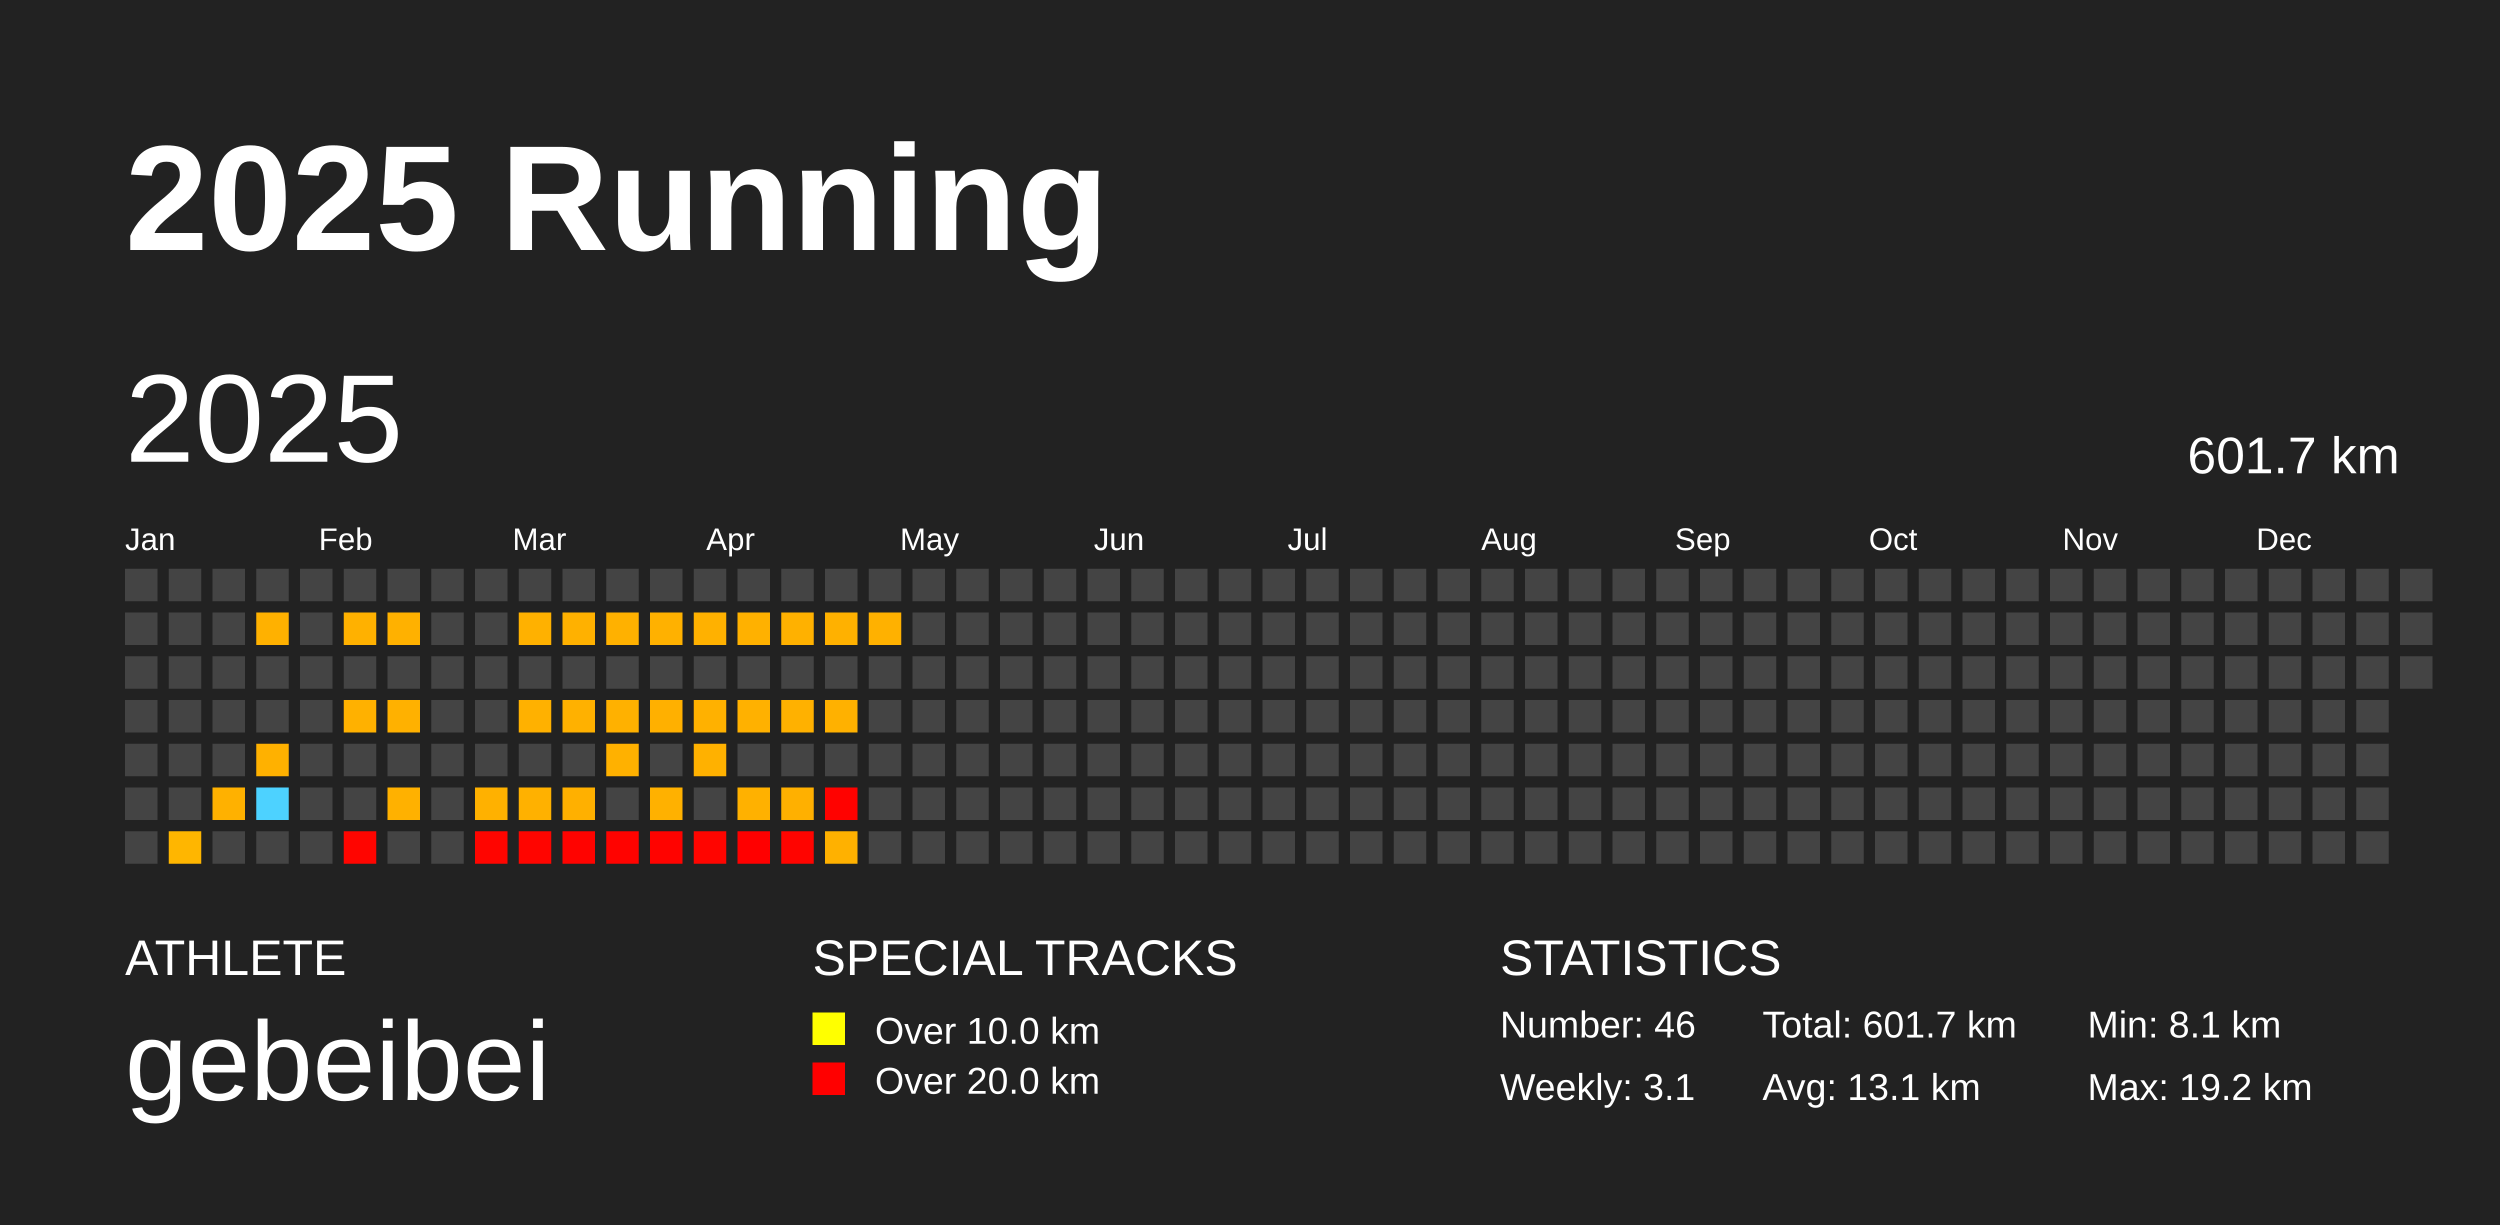
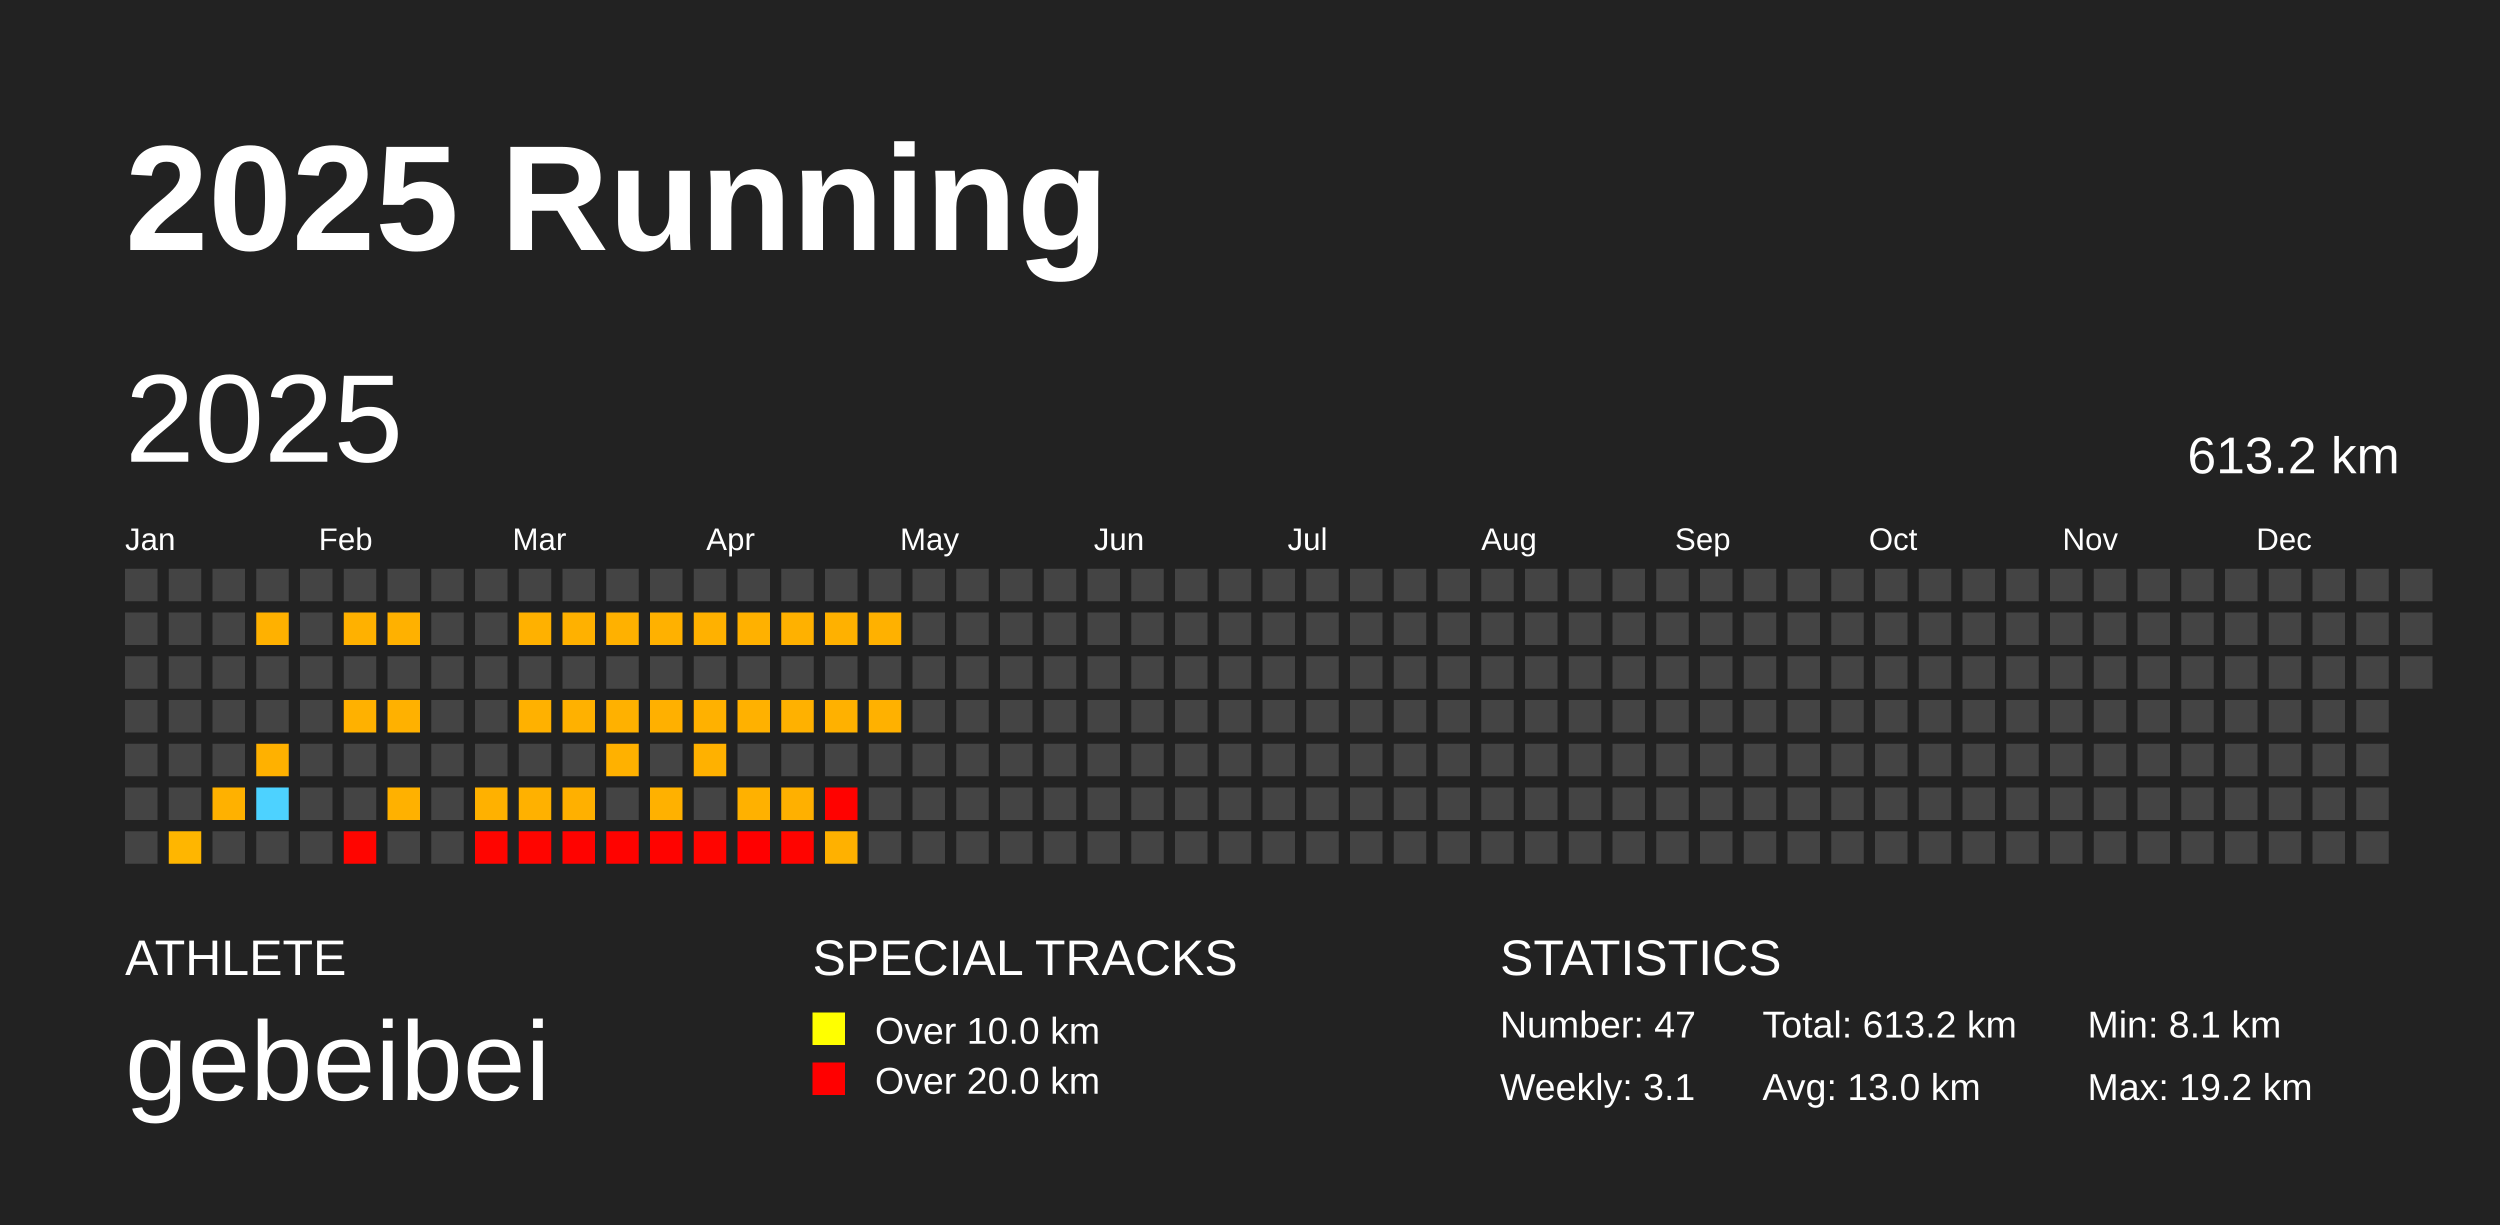
<svg xmlns="http://www.w3.org/2000/svg" baseProfile="full" height="98mm" version="1.1" viewBox="0,0,200,98" width="200mm">
  <defs />
  <rect fill="#222222" height="98" width="200" x="0" y="0" />
  <text fill="#FFFFFF" style="font-size:12px; font-family:Arial; font-weight:bold;" x="10" y="20">2025 Running</text>
  <text fill="#FFFFFF" style="font-size:4px; font-family:Arial" x="10" y="78">ATHLETE</text>
  <text fill="#FFFFFF" style="font-size:9px; font-family:Arial" x="10" y="88">gebeibei</text>
  <text fill="#FFFFFF" style="font-size:4px; font-family:Arial" x="65" y="78">SPECIAL TRACKS</text>
  <rect fill="yellow" height="2.6" width="2.6" x="65" y="81" />
  <text fill="#FFFFFF" style="font-size:3px; font-family:Arial" x="70" y="83.5">Over 10.0 km</text>
  <rect fill="red" height="2.6" width="2.6" x="65" y="85" />
  <text fill="#FFFFFF" style="font-size:3px; font-family:Arial" x="70" y="87.5">Over 20.0 km</text>
  <text fill="#FFFFFF" style="font-size:4px; font-family:Arial" x="120" y="78">STATISTICS</text>
-   <text fill="#FFFFFF" style="font-size:3px; font-family:Arial" x="120" y="83">Number: 46</text>
+   <text fill="#FFFFFF" style="font-size:3px; font-family:Arial" x="120" y="83">Number: 47</text>
  <text fill="#FFFFFF" style="font-size:3px; font-family:Arial" x="120" y="88">Weekly: 3.1</text>
-   <text fill="#FFFFFF" style="font-size:3px; font-family:Arial" x="141" y="83">Total: 601.7 km</text>
-   <text fill="#FFFFFF" style="font-size:3px; font-family:Arial" x="141" y="88">Avg: 13.1 km</text>
+   <text fill="#FFFFFF" style="font-size:3px; font-family:Arial" x="141" y="83">Total: 613.2 km</text>
+   <text fill="#FFFFFF" style="font-size:3px; font-family:Arial" x="141" y="88">Avg: 13.0 km</text>
  <text fill="#FFFFFF" style="font-size:3px; font-family:Arial" x="167" y="83">Min: 8.1 km</text>
  <text fill="#FFFFFF" style="font-size:3px; font-family:Arial" x="167" y="88">Max: 19.2 km</text>
  <text dominant-baseline="hanging" fill="#FFFFFF" style="font-size:10.0px; font-family:Arial;" x="10" y="30">2025</text>
-   <text dominant-baseline="hanging" fill="#FFFFFF" style="font-size:4.125px; font-family:Arial;" x="175" y="35">601.7 km</text>
+   <text dominant-baseline="hanging" fill="#FFFFFF" style="font-size:4.125px; font-family:Arial;" x="175" y="35">613.2 km</text>
  <text fill="#FFFFFF" style="font-size:2.5px; font-family:Arial" x="10.0" y="44">Jan</text>
  <text fill="#FFFFFF" style="font-size:2.5px; font-family:Arial" x="25.5" y="44">Feb</text>
  <text fill="#FFFFFF" style="font-size:2.5px; font-family:Arial" x="41.0" y="44">Mar</text>
  <text fill="#FFFFFF" style="font-size:2.5px; font-family:Arial" x="56.5" y="44">Apr</text>
  <text fill="#FFFFFF" style="font-size:2.5px; font-family:Arial" x="72.0" y="44">May</text>
  <text fill="#FFFFFF" style="font-size:2.5px; font-family:Arial" x="87.5" y="44">Jun</text>
  <text fill="#FFFFFF" style="font-size:2.5px; font-family:Arial" x="103.0" y="44">Jul</text>
  <text fill="#FFFFFF" style="font-size:2.5px; font-family:Arial" x="118.5" y="44">Aug</text>
  <text fill="#FFFFFF" style="font-size:2.5px; font-family:Arial" x="134.0" y="44">Sep</text>
  <text fill="#FFFFFF" style="font-size:2.5px; font-family:Arial" x="149.5" y="44">Oct</text>
  <text fill="#FFFFFF" style="font-size:2.5px; font-family:Arial" x="165.0" y="44">Nov</text>
  <text fill="#FFFFFF" style="font-size:2.5px; font-family:Arial" x="180.5" y="44">Dec</text>
  <rect fill="#444444" height="2.6" width="2.6" x="10.0" y="45.5" />
  <rect fill="#444444" height="2.6" width="2.6" x="10.0" y="49.0" />
  <rect fill="#444444" height="2.6" width="2.6" x="10.0" y="52.5" />
  <rect fill="#444444" height="2.6" width="2.6" x="10.0" y="56.0" />
  <rect fill="#444444" height="2.6" width="2.6" x="10.0" y="59.5" />
  <rect fill="#444444" height="2.6" width="2.6" x="10.0" y="63.0" />
  <rect fill="#444444" height="2.6" width="2.6" x="10.0" y="66.5" />
  <rect fill="#444444" height="2.6" width="2.6" x="13.5" y="45.5" />
  <rect fill="#444444" height="2.6" width="2.6" x="13.5" y="49.0" />
  <rect fill="#444444" height="2.6" width="2.6" x="13.5" y="52.5" />
  <rect fill="#444444" height="2.6" width="2.6" x="13.5" y="56.0" />
  <rect fill="#444444" height="2.6" width="2.6" x="13.5" y="59.5" />
  <rect fill="#444444" height="2.6" width="2.6" x="13.5" y="63.0" />
  <rect fill="#ffb600" height="2.6" width="2.6" x="13.5" y="66.5" />
  <rect fill="#444444" height="2.6" width="2.6" x="17.0" y="45.5" />
  <rect fill="#444444" height="2.6" width="2.6" x="17.0" y="49.0" />
  <rect fill="#444444" height="2.6" width="2.6" x="17.0" y="52.5" />
  <rect fill="#444444" height="2.6" width="2.6" x="17.0" y="56.0" />
  <rect fill="#444444" height="2.6" width="2.6" x="17.0" y="59.5" />
  <rect fill="#ffb100" height="2.6" width="2.6" x="17.0" y="63.0" />
  <rect fill="#444444" height="2.6" width="2.6" x="17.0" y="66.5" />
  <rect fill="#444444" height="2.6" width="2.6" x="20.5" y="45.5" />
  <rect fill="#ffb100" height="2.6" width="2.6" x="20.5" y="49.0" />
  <rect fill="#444444" height="2.6" width="2.6" x="20.5" y="52.5" />
  <rect fill="#444444" height="2.6" width="2.6" x="20.5" y="56.0" />
  <rect fill="#ffb100" height="2.6" width="2.6" x="20.5" y="59.5" />
  <rect fill="#4dd2ff" height="2.6" width="2.6" x="20.5" y="63.0" />
  <rect fill="#444444" height="2.6" width="2.6" x="20.5" y="66.5" />
  <rect fill="#444444" height="2.6" width="2.6" x="24.0" y="45.5" />
  <rect fill="#444444" height="2.6" width="2.6" x="24.0" y="49.0" />
  <rect fill="#444444" height="2.6" width="2.6" x="24.0" y="52.5" />
  <rect fill="#444444" height="2.6" width="2.6" x="24.0" y="56.0" />
  <rect fill="#444444" height="2.6" width="2.6" x="24.0" y="59.5" />
  <rect fill="#444444" height="2.6" width="2.6" x="24.0" y="63.0" />
  <rect fill="#444444" height="2.6" width="2.6" x="24.0" y="66.5" />
  <rect fill="#444444" height="2.6" width="2.6" x="27.5" y="45.5" />
  <rect fill="#ffb100" height="2.6" width="2.6" x="27.5" y="49.0" />
  <rect fill="#444444" height="2.6" width="2.6" x="27.5" y="52.5" />
  <rect fill="#ffb100" height="2.6" width="2.6" x="27.5" y="56.0" />
  <rect fill="#444444" height="2.6" width="2.6" x="27.5" y="59.5" />
  <rect fill="#444444" height="2.6" width="2.6" x="27.5" y="63.0" />
  <rect fill="#ff0500" height="2.6" width="2.6" x="27.5" y="66.5" />
  <rect fill="#444444" height="2.6" width="2.6" x="31.0" y="45.5" />
  <rect fill="#ffb100" height="2.6" width="2.6" x="31.0" y="49.0" />
  <rect fill="#444444" height="2.6" width="2.6" x="31.0" y="52.5" />
  <rect fill="#ffb100" height="2.6" width="2.6" x="31.0" y="56.0" />
  <rect fill="#444444" height="2.6" width="2.6" x="31.0" y="59.5" />
  <rect fill="#ffb100" height="2.6" width="2.6" x="31.0" y="63.0" />
  <rect fill="#444444" height="2.6" width="2.6" x="31.0" y="66.5" />
  <rect fill="#444444" height="2.6" width="2.6" x="34.5" y="45.5" />
  <rect fill="#444444" height="2.6" width="2.6" x="34.5" y="49.0" />
  <rect fill="#444444" height="2.6" width="2.6" x="34.5" y="52.5" />
  <rect fill="#444444" height="2.6" width="2.6" x="34.5" y="56.0" />
  <rect fill="#444444" height="2.6" width="2.6" x="34.5" y="59.5" />
  <rect fill="#444444" height="2.6" width="2.6" x="34.5" y="63.0" />
  <rect fill="#444444" height="2.6" width="2.6" x="34.5" y="66.5" />
  <rect fill="#444444" height="2.6" width="2.6" x="38.0" y="45.5" />
  <rect fill="#444444" height="2.6" width="2.6" x="38.0" y="49.0" />
  <rect fill="#444444" height="2.6" width="2.6" x="38.0" y="52.5" />
  <rect fill="#444444" height="2.6" width="2.6" x="38.0" y="56.0" />
  <rect fill="#444444" height="2.6" width="2.6" x="38.0" y="59.5" />
  <rect fill="#ffb100" height="2.6" width="2.6" x="38.0" y="63.0" />
  <rect fill="#ff0500" height="2.6" width="2.6" x="38.0" y="66.5" />
  <rect fill="#444444" height="2.6" width="2.6" x="41.5" y="45.5" />
  <rect fill="#ffb100" height="2.6" width="2.6" x="41.5" y="49.0" />
  <rect fill="#444444" height="2.6" width="2.6" x="41.5" y="52.5" />
  <rect fill="#ffb100" height="2.6" width="2.6" x="41.5" y="56.0" />
  <rect fill="#444444" height="2.6" width="2.6" x="41.5" y="59.5" />
  <rect fill="#ffb100" height="2.6" width="2.6" x="41.5" y="63.0" />
  <rect fill="#ff0500" height="2.6" width="2.6" x="41.5" y="66.5" />
  <rect fill="#444444" height="2.6" width="2.6" x="45.0" y="45.5" />
  <rect fill="#ffb100" height="2.6" width="2.6" x="45.0" y="49.0" />
  <rect fill="#444444" height="2.6" width="2.6" x="45.0" y="52.5" />
  <rect fill="#ffb100" height="2.6" width="2.6" x="45.0" y="56.0" />
  <rect fill="#444444" height="2.6" width="2.6" x="45.0" y="59.5" />
  <rect fill="#ffb000" height="2.6" width="2.6" x="45.0" y="63.0" />
  <rect fill="#ff0300" height="2.6" width="2.6" x="45.0" y="66.5" />
  <rect fill="#444444" height="2.6" width="2.6" x="48.5" y="45.5" />
  <rect fill="#ffb100" height="2.6" width="2.6" x="48.5" y="49.0" />
  <rect fill="#444444" height="2.6" width="2.6" x="48.5" y="52.5" />
  <rect fill="#ffb100" height="2.6" width="2.6" x="48.5" y="56.0" />
  <rect fill="#ffb100" height="2.6" width="2.6" x="48.5" y="59.5" />
  <rect fill="#444444" height="2.6" width="2.6" x="48.5" y="63.0" />
  <rect fill="#ff0300" height="2.6" width="2.6" x="48.5" y="66.5" />
  <rect fill="#444444" height="2.6" width="2.6" x="52.0" y="45.5" />
  <rect fill="#ffb100" height="2.6" width="2.6" x="52.0" y="49.0" />
  <rect fill="#444444" height="2.6" width="2.6" x="52.0" y="52.5" />
  <rect fill="#ffb000" height="2.6" width="2.6" x="52.0" y="56.0" />
  <rect fill="#444444" height="2.6" width="2.6" x="52.0" y="59.5" />
  <rect fill="#ffb100" height="2.6" width="2.6" x="52.0" y="63.0" />
  <rect fill="#ff0300" height="2.6" width="2.6" x="52.0" y="66.5" />
  <rect fill="#444444" height="2.6" width="2.6" x="55.5" y="45.5" />
  <rect fill="#ffb100" height="2.6" width="2.6" x="55.5" y="49.0" />
  <rect fill="#444444" height="2.6" width="2.6" x="55.5" y="52.5" />
  <rect fill="#ffb100" height="2.6" width="2.6" x="55.5" y="56.0" />
  <rect fill="#ffb100" height="2.6" width="2.6" x="55.5" y="59.5" />
  <rect fill="#444444" height="2.6" width="2.6" x="55.5" y="63.0" />
  <rect fill="#ff0500" height="2.6" width="2.6" x="55.5" y="66.5" />
  <rect fill="#444444" height="2.6" width="2.6" x="59.0" y="45.5" />
  <rect fill="#ffb100" height="2.6" width="2.6" x="59.0" y="49.0" />
  <rect fill="#444444" height="2.6" width="2.6" x="59.0" y="52.5" />
  <rect fill="#ffb100" height="2.6" width="2.6" x="59.0" y="56.0" />
  <rect fill="#444444" height="2.6" width="2.6" x="59.0" y="59.5" />
  <rect fill="#ffb100" height="2.6" width="2.6" x="59.0" y="63.0" />
  <rect fill="#ff0000" height="2.6" width="2.6" x="59.0" y="66.5" />
  <rect fill="#444444" height="2.6" width="2.6" x="62.5" y="45.5" />
  <rect fill="#ffb100" height="2.6" width="2.6" x="62.5" y="49.0" />
  <rect fill="#444444" height="2.6" width="2.6" x="62.5" y="52.5" />
  <rect fill="#ffb100" height="2.6" width="2.6" x="62.5" y="56.0" />
  <rect fill="#444444" height="2.6" width="2.6" x="62.5" y="59.5" />
  <rect fill="#ffb000" height="2.6" width="2.6" x="62.5" y="63.0" />
  <rect fill="#ff0400" height="2.6" width="2.6" x="62.5" y="66.5" />
  <rect fill="#444444" height="2.6" width="2.6" x="66.0" y="45.5" />
  <rect fill="#ffb100" height="2.6" width="2.6" x="66.0" y="49.0" />
  <rect fill="#444444" height="2.6" width="2.6" x="66.0" y="52.5" />
  <rect fill="#ffb100" height="2.6" width="2.6" x="66.0" y="56.0" />
  <rect fill="#444444" height="2.6" width="2.6" x="66.0" y="59.5" />
  <rect fill="#ff0200" height="2.6" width="2.6" x="66.0" y="63.0" />
  <rect fill="#ffb100" height="2.6" width="2.6" x="66.0" y="66.5" />
  <rect fill="#444444" height="2.6" width="2.6" x="69.5" y="45.5" />
  <rect fill="#ffb100" height="2.6" width="2.6" x="69.5" y="49.0" />
  <rect fill="#444444" height="2.6" width="2.6" x="69.5" y="52.5" />
-   <rect fill="#444444" height="2.6" width="2.6" x="69.5" y="56.0" />
+   <rect fill="#ffb100" height="2.6" width="2.6" x="69.5" y="56.0" />
  <rect fill="#444444" height="2.6" width="2.6" x="69.5" y="59.5" />
  <rect fill="#444444" height="2.6" width="2.6" x="69.5" y="63.0" />
  <rect fill="#444444" height="2.6" width="2.6" x="69.5" y="66.5" />
  <rect fill="#444444" height="2.6" width="2.6" x="73.0" y="45.5" />
  <rect fill="#444444" height="2.6" width="2.6" x="73.0" y="49.0" />
  <rect fill="#444444" height="2.6" width="2.6" x="73.0" y="52.5" />
  <rect fill="#444444" height="2.6" width="2.6" x="73.0" y="56.0" />
  <rect fill="#444444" height="2.6" width="2.6" x="73.0" y="59.5" />
  <rect fill="#444444" height="2.6" width="2.6" x="73.0" y="63.0" />
  <rect fill="#444444" height="2.6" width="2.6" x="73.0" y="66.5" />
  <rect fill="#444444" height="2.6" width="2.6" x="76.5" y="45.5" />
  <rect fill="#444444" height="2.6" width="2.6" x="76.5" y="49.0" />
  <rect fill="#444444" height="2.6" width="2.6" x="76.5" y="52.5" />
  <rect fill="#444444" height="2.6" width="2.6" x="76.5" y="56.0" />
  <rect fill="#444444" height="2.6" width="2.6" x="76.5" y="59.5" />
  <rect fill="#444444" height="2.6" width="2.6" x="76.5" y="63.0" />
  <rect fill="#444444" height="2.6" width="2.6" x="76.5" y="66.5" />
  <rect fill="#444444" height="2.6" width="2.6" x="80.0" y="45.5" />
  <rect fill="#444444" height="2.6" width="2.6" x="80.0" y="49.0" />
  <rect fill="#444444" height="2.6" width="2.6" x="80.0" y="52.5" />
  <rect fill="#444444" height="2.6" width="2.6" x="80.0" y="56.0" />
  <rect fill="#444444" height="2.6" width="2.6" x="80.0" y="59.5" />
  <rect fill="#444444" height="2.6" width="2.6" x="80.0" y="63.0" />
  <rect fill="#444444" height="2.6" width="2.6" x="80.0" y="66.5" />
  <rect fill="#444444" height="2.6" width="2.6" x="83.5" y="45.5" />
  <rect fill="#444444" height="2.6" width="2.6" x="83.5" y="49.0" />
  <rect fill="#444444" height="2.6" width="2.6" x="83.5" y="52.5" />
  <rect fill="#444444" height="2.6" width="2.6" x="83.5" y="56.0" />
  <rect fill="#444444" height="2.6" width="2.6" x="83.5" y="59.5" />
  <rect fill="#444444" height="2.6" width="2.6" x="83.5" y="63.0" />
  <rect fill="#444444" height="2.6" width="2.6" x="83.5" y="66.5" />
  <rect fill="#444444" height="2.6" width="2.6" x="87.0" y="45.5" />
  <rect fill="#444444" height="2.6" width="2.6" x="87.0" y="49.0" />
  <rect fill="#444444" height="2.6" width="2.6" x="87.0" y="52.5" />
  <rect fill="#444444" height="2.6" width="2.6" x="87.0" y="56.0" />
  <rect fill="#444444" height="2.6" width="2.6" x="87.0" y="59.5" />
  <rect fill="#444444" height="2.6" width="2.6" x="87.0" y="63.0" />
  <rect fill="#444444" height="2.6" width="2.6" x="87.0" y="66.5" />
  <rect fill="#444444" height="2.6" width="2.6" x="90.5" y="45.5" />
  <rect fill="#444444" height="2.6" width="2.6" x="90.5" y="49.0" />
  <rect fill="#444444" height="2.6" width="2.6" x="90.5" y="52.5" />
  <rect fill="#444444" height="2.6" width="2.6" x="90.5" y="56.0" />
  <rect fill="#444444" height="2.6" width="2.6" x="90.5" y="59.5" />
  <rect fill="#444444" height="2.6" width="2.6" x="90.5" y="63.0" />
  <rect fill="#444444" height="2.6" width="2.6" x="90.5" y="66.5" />
  <rect fill="#444444" height="2.6" width="2.6" x="94.0" y="45.5" />
  <rect fill="#444444" height="2.6" width="2.6" x="94.0" y="49.0" />
  <rect fill="#444444" height="2.6" width="2.6" x="94.0" y="52.5" />
  <rect fill="#444444" height="2.6" width="2.6" x="94.0" y="56.0" />
  <rect fill="#444444" height="2.6" width="2.6" x="94.0" y="59.5" />
  <rect fill="#444444" height="2.6" width="2.6" x="94.0" y="63.0" />
  <rect fill="#444444" height="2.6" width="2.6" x="94.0" y="66.5" />
  <rect fill="#444444" height="2.6" width="2.6" x="97.5" y="45.5" />
  <rect fill="#444444" height="2.6" width="2.6" x="97.5" y="49.0" />
  <rect fill="#444444" height="2.6" width="2.6" x="97.5" y="52.5" />
  <rect fill="#444444" height="2.6" width="2.6" x="97.5" y="56.0" />
  <rect fill="#444444" height="2.6" width="2.6" x="97.5" y="59.5" />
  <rect fill="#444444" height="2.6" width="2.6" x="97.5" y="63.0" />
  <rect fill="#444444" height="2.6" width="2.6" x="97.5" y="66.5" />
  <rect fill="#444444" height="2.6" width="2.6" x="101.0" y="45.5" />
  <rect fill="#444444" height="2.6" width="2.6" x="101.0" y="49.0" />
  <rect fill="#444444" height="2.6" width="2.6" x="101.0" y="52.5" />
  <rect fill="#444444" height="2.6" width="2.6" x="101.0" y="56.0" />
  <rect fill="#444444" height="2.6" width="2.6" x="101.0" y="59.5" />
  <rect fill="#444444" height="2.6" width="2.6" x="101.0" y="63.0" />
  <rect fill="#444444" height="2.6" width="2.6" x="101.0" y="66.5" />
  <rect fill="#444444" height="2.6" width="2.6" x="104.5" y="45.5" />
  <rect fill="#444444" height="2.6" width="2.6" x="104.5" y="49.0" />
  <rect fill="#444444" height="2.6" width="2.6" x="104.5" y="52.5" />
  <rect fill="#444444" height="2.6" width="2.6" x="104.5" y="56.0" />
  <rect fill="#444444" height="2.6" width="2.6" x="104.5" y="59.5" />
  <rect fill="#444444" height="2.6" width="2.6" x="104.5" y="63.0" />
  <rect fill="#444444" height="2.6" width="2.6" x="104.5" y="66.5" />
  <rect fill="#444444" height="2.6" width="2.6" x="108.0" y="45.5" />
  <rect fill="#444444" height="2.6" width="2.6" x="108.0" y="49.0" />
  <rect fill="#444444" height="2.6" width="2.6" x="108.0" y="52.5" />
  <rect fill="#444444" height="2.6" width="2.6" x="108.0" y="56.0" />
  <rect fill="#444444" height="2.6" width="2.6" x="108.0" y="59.5" />
  <rect fill="#444444" height="2.6" width="2.6" x="108.0" y="63.0" />
  <rect fill="#444444" height="2.6" width="2.6" x="108.0" y="66.5" />
  <rect fill="#444444" height="2.6" width="2.6" x="111.5" y="45.5" />
  <rect fill="#444444" height="2.6" width="2.6" x="111.5" y="49.0" />
  <rect fill="#444444" height="2.6" width="2.6" x="111.5" y="52.5" />
  <rect fill="#444444" height="2.6" width="2.6" x="111.5" y="56.0" />
  <rect fill="#444444" height="2.6" width="2.6" x="111.5" y="59.5" />
  <rect fill="#444444" height="2.6" width="2.6" x="111.5" y="63.0" />
  <rect fill="#444444" height="2.6" width="2.6" x="111.5" y="66.5" />
  <rect fill="#444444" height="2.6" width="2.6" x="115.0" y="45.5" />
  <rect fill="#444444" height="2.6" width="2.6" x="115.0" y="49.0" />
  <rect fill="#444444" height="2.6" width="2.6" x="115.0" y="52.5" />
  <rect fill="#444444" height="2.6" width="2.6" x="115.0" y="56.0" />
  <rect fill="#444444" height="2.6" width="2.6" x="115.0" y="59.5" />
  <rect fill="#444444" height="2.6" width="2.6" x="115.0" y="63.0" />
  <rect fill="#444444" height="2.6" width="2.6" x="115.0" y="66.5" />
  <rect fill="#444444" height="2.6" width="2.6" x="118.5" y="45.5" />
  <rect fill="#444444" height="2.6" width="2.6" x="118.5" y="49.0" />
  <rect fill="#444444" height="2.6" width="2.6" x="118.5" y="52.5" />
  <rect fill="#444444" height="2.6" width="2.6" x="118.5" y="56.0" />
  <rect fill="#444444" height="2.6" width="2.6" x="118.5" y="59.5" />
  <rect fill="#444444" height="2.6" width="2.6" x="118.5" y="63.0" />
  <rect fill="#444444" height="2.6" width="2.6" x="118.5" y="66.5" />
  <rect fill="#444444" height="2.6" width="2.6" x="122.0" y="45.5" />
  <rect fill="#444444" height="2.6" width="2.6" x="122.0" y="49.0" />
  <rect fill="#444444" height="2.6" width="2.6" x="122.0" y="52.5" />
  <rect fill="#444444" height="2.6" width="2.6" x="122.0" y="56.0" />
  <rect fill="#444444" height="2.6" width="2.6" x="122.0" y="59.5" />
  <rect fill="#444444" height="2.6" width="2.6" x="122.0" y="63.0" />
  <rect fill="#444444" height="2.6" width="2.6" x="122.0" y="66.5" />
  <rect fill="#444444" height="2.6" width="2.6" x="125.5" y="45.5" />
  <rect fill="#444444" height="2.6" width="2.6" x="125.5" y="49.0" />
  <rect fill="#444444" height="2.6" width="2.6" x="125.5" y="52.5" />
  <rect fill="#444444" height="2.6" width="2.6" x="125.5" y="56.0" />
  <rect fill="#444444" height="2.6" width="2.6" x="125.5" y="59.5" />
  <rect fill="#444444" height="2.6" width="2.6" x="125.5" y="63.0" />
  <rect fill="#444444" height="2.6" width="2.6" x="125.5" y="66.5" />
  <rect fill="#444444" height="2.6" width="2.6" x="129.0" y="45.5" />
  <rect fill="#444444" height="2.6" width="2.6" x="129.0" y="49.0" />
  <rect fill="#444444" height="2.6" width="2.6" x="129.0" y="52.5" />
  <rect fill="#444444" height="2.6" width="2.6" x="129.0" y="56.0" />
  <rect fill="#444444" height="2.6" width="2.6" x="129.0" y="59.5" />
  <rect fill="#444444" height="2.6" width="2.6" x="129.0" y="63.0" />
  <rect fill="#444444" height="2.6" width="2.6" x="129.0" y="66.5" />
  <rect fill="#444444" height="2.6" width="2.6" x="132.5" y="45.5" />
  <rect fill="#444444" height="2.6" width="2.6" x="132.5" y="49.0" />
  <rect fill="#444444" height="2.6" width="2.6" x="132.5" y="52.5" />
  <rect fill="#444444" height="2.6" width="2.6" x="132.5" y="56.0" />
  <rect fill="#444444" height="2.6" width="2.6" x="132.5" y="59.5" />
  <rect fill="#444444" height="2.6" width="2.6" x="132.5" y="63.0" />
  <rect fill="#444444" height="2.6" width="2.6" x="132.5" y="66.5" />
  <rect fill="#444444" height="2.6" width="2.6" x="136.0" y="45.5" />
  <rect fill="#444444" height="2.6" width="2.6" x="136.0" y="49.0" />
  <rect fill="#444444" height="2.6" width="2.6" x="136.0" y="52.5" />
  <rect fill="#444444" height="2.6" width="2.6" x="136.0" y="56.0" />
  <rect fill="#444444" height="2.6" width="2.6" x="136.0" y="59.5" />
  <rect fill="#444444" height="2.6" width="2.6" x="136.0" y="63.0" />
  <rect fill="#444444" height="2.6" width="2.6" x="136.0" y="66.5" />
  <rect fill="#444444" height="2.6" width="2.6" x="139.5" y="45.5" />
  <rect fill="#444444" height="2.6" width="2.6" x="139.5" y="49.0" />
  <rect fill="#444444" height="2.6" width="2.6" x="139.5" y="52.5" />
  <rect fill="#444444" height="2.6" width="2.6" x="139.5" y="56.0" />
  <rect fill="#444444" height="2.6" width="2.6" x="139.5" y="59.5" />
  <rect fill="#444444" height="2.6" width="2.6" x="139.5" y="63.0" />
  <rect fill="#444444" height="2.6" width="2.6" x="139.5" y="66.5" />
  <rect fill="#444444" height="2.6" width="2.6" x="143.0" y="45.5" />
  <rect fill="#444444" height="2.6" width="2.6" x="143.0" y="49.0" />
  <rect fill="#444444" height="2.6" width="2.6" x="143.0" y="52.5" />
  <rect fill="#444444" height="2.6" width="2.6" x="143.0" y="56.0" />
  <rect fill="#444444" height="2.6" width="2.6" x="143.0" y="59.5" />
  <rect fill="#444444" height="2.6" width="2.6" x="143.0" y="63.0" />
  <rect fill="#444444" height="2.6" width="2.6" x="143.0" y="66.5" />
  <rect fill="#444444" height="2.6" width="2.6" x="146.5" y="45.5" />
  <rect fill="#444444" height="2.6" width="2.6" x="146.5" y="49.0" />
  <rect fill="#444444" height="2.6" width="2.6" x="146.5" y="52.5" />
  <rect fill="#444444" height="2.6" width="2.6" x="146.5" y="56.0" />
  <rect fill="#444444" height="2.6" width="2.6" x="146.5" y="59.5" />
  <rect fill="#444444" height="2.6" width="2.6" x="146.5" y="63.0" />
  <rect fill="#444444" height="2.6" width="2.6" x="146.5" y="66.5" />
  <rect fill="#444444" height="2.6" width="2.6" x="150.0" y="45.5" />
  <rect fill="#444444" height="2.6" width="2.6" x="150.0" y="49.0" />
  <rect fill="#444444" height="2.6" width="2.6" x="150.0" y="52.5" />
  <rect fill="#444444" height="2.6" width="2.6" x="150.0" y="56.0" />
  <rect fill="#444444" height="2.6" width="2.6" x="150.0" y="59.5" />
  <rect fill="#444444" height="2.6" width="2.6" x="150.0" y="63.0" />
  <rect fill="#444444" height="2.6" width="2.6" x="150.0" y="66.5" />
  <rect fill="#444444" height="2.6" width="2.6" x="153.5" y="45.5" />
  <rect fill="#444444" height="2.6" width="2.6" x="153.5" y="49.0" />
  <rect fill="#444444" height="2.6" width="2.6" x="153.5" y="52.5" />
  <rect fill="#444444" height="2.6" width="2.6" x="153.5" y="56.0" />
  <rect fill="#444444" height="2.6" width="2.6" x="153.5" y="59.5" />
  <rect fill="#444444" height="2.6" width="2.6" x="153.5" y="63.0" />
  <rect fill="#444444" height="2.6" width="2.6" x="153.5" y="66.5" />
  <rect fill="#444444" height="2.6" width="2.6" x="157.0" y="45.5" />
  <rect fill="#444444" height="2.6" width="2.6" x="157.0" y="49.0" />
  <rect fill="#444444" height="2.6" width="2.6" x="157.0" y="52.5" />
  <rect fill="#444444" height="2.6" width="2.6" x="157.0" y="56.0" />
  <rect fill="#444444" height="2.6" width="2.6" x="157.0" y="59.5" />
  <rect fill="#444444" height="2.6" width="2.6" x="157.0" y="63.0" />
  <rect fill="#444444" height="2.6" width="2.6" x="157.0" y="66.5" />
  <rect fill="#444444" height="2.6" width="2.6" x="160.5" y="45.5" />
  <rect fill="#444444" height="2.6" width="2.6" x="160.5" y="49.0" />
  <rect fill="#444444" height="2.6" width="2.6" x="160.5" y="52.5" />
  <rect fill="#444444" height="2.6" width="2.6" x="160.5" y="56.0" />
  <rect fill="#444444" height="2.6" width="2.6" x="160.5" y="59.5" />
  <rect fill="#444444" height="2.6" width="2.6" x="160.5" y="63.0" />
  <rect fill="#444444" height="2.6" width="2.6" x="160.5" y="66.5" />
  <rect fill="#444444" height="2.6" width="2.6" x="164.0" y="45.5" />
  <rect fill="#444444" height="2.6" width="2.6" x="164.0" y="49.0" />
  <rect fill="#444444" height="2.6" width="2.6" x="164.0" y="52.5" />
  <rect fill="#444444" height="2.6" width="2.6" x="164.0" y="56.0" />
  <rect fill="#444444" height="2.6" width="2.6" x="164.0" y="59.5" />
  <rect fill="#444444" height="2.6" width="2.6" x="164.0" y="63.0" />
  <rect fill="#444444" height="2.6" width="2.6" x="164.0" y="66.5" />
  <rect fill="#444444" height="2.6" width="2.6" x="167.5" y="45.5" />
  <rect fill="#444444" height="2.6" width="2.6" x="167.5" y="49.0" />
  <rect fill="#444444" height="2.6" width="2.6" x="167.5" y="52.5" />
  <rect fill="#444444" height="2.6" width="2.6" x="167.5" y="56.0" />
  <rect fill="#444444" height="2.6" width="2.6" x="167.5" y="59.5" />
  <rect fill="#444444" height="2.6" width="2.6" x="167.5" y="63.0" />
  <rect fill="#444444" height="2.6" width="2.6" x="167.5" y="66.5" />
  <rect fill="#444444" height="2.6" width="2.6" x="171.0" y="45.5" />
  <rect fill="#444444" height="2.6" width="2.6" x="171.0" y="49.0" />
  <rect fill="#444444" height="2.6" width="2.6" x="171.0" y="52.5" />
  <rect fill="#444444" height="2.6" width="2.6" x="171.0" y="56.0" />
  <rect fill="#444444" height="2.6" width="2.6" x="171.0" y="59.5" />
  <rect fill="#444444" height="2.6" width="2.6" x="171.0" y="63.0" />
  <rect fill="#444444" height="2.6" width="2.6" x="171.0" y="66.5" />
  <rect fill="#444444" height="2.6" width="2.6" x="174.5" y="45.5" />
  <rect fill="#444444" height="2.6" width="2.6" x="174.5" y="49.0" />
  <rect fill="#444444" height="2.6" width="2.6" x="174.5" y="52.5" />
  <rect fill="#444444" height="2.6" width="2.6" x="174.5" y="56.0" />
  <rect fill="#444444" height="2.6" width="2.6" x="174.5" y="59.5" />
  <rect fill="#444444" height="2.6" width="2.6" x="174.5" y="63.0" />
  <rect fill="#444444" height="2.6" width="2.6" x="174.5" y="66.5" />
  <rect fill="#444444" height="2.6" width="2.6" x="178.0" y="45.5" />
  <rect fill="#444444" height="2.6" width="2.6" x="178.0" y="49.0" />
  <rect fill="#444444" height="2.6" width="2.6" x="178.0" y="52.5" />
  <rect fill="#444444" height="2.6" width="2.6" x="178.0" y="56.0" />
  <rect fill="#444444" height="2.6" width="2.6" x="178.0" y="59.5" />
  <rect fill="#444444" height="2.6" width="2.6" x="178.0" y="63.0" />
  <rect fill="#444444" height="2.6" width="2.6" x="178.0" y="66.5" />
  <rect fill="#444444" height="2.6" width="2.6" x="181.5" y="45.5" />
  <rect fill="#444444" height="2.6" width="2.6" x="181.5" y="49.0" />
  <rect fill="#444444" height="2.6" width="2.6" x="181.5" y="52.5" />
  <rect fill="#444444" height="2.6" width="2.6" x="181.5" y="56.0" />
  <rect fill="#444444" height="2.6" width="2.6" x="181.5" y="59.5" />
  <rect fill="#444444" height="2.6" width="2.6" x="181.5" y="63.0" />
  <rect fill="#444444" height="2.6" width="2.6" x="181.5" y="66.5" />
  <rect fill="#444444" height="2.6" width="2.6" x="185.0" y="45.5" />
  <rect fill="#444444" height="2.6" width="2.6" x="185.0" y="49.0" />
  <rect fill="#444444" height="2.6" width="2.6" x="185.0" y="52.5" />
  <rect fill="#444444" height="2.6" width="2.6" x="185.0" y="56.0" />
  <rect fill="#444444" height="2.6" width="2.6" x="185.0" y="59.5" />
  <rect fill="#444444" height="2.6" width="2.6" x="185.0" y="63.0" />
  <rect fill="#444444" height="2.6" width="2.6" x="185.0" y="66.5" />
  <rect fill="#444444" height="2.6" width="2.6" x="188.5" y="45.5" />
  <rect fill="#444444" height="2.6" width="2.6" x="188.5" y="49.0" />
  <rect fill="#444444" height="2.6" width="2.6" x="188.5" y="52.5" />
  <rect fill="#444444" height="2.6" width="2.6" x="188.5" y="56.0" />
  <rect fill="#444444" height="2.6" width="2.6" x="188.5" y="59.5" />
  <rect fill="#444444" height="2.6" width="2.6" x="188.5" y="63.0" />
  <rect fill="#444444" height="2.6" width="2.6" x="188.5" y="66.5" />
  <rect fill="#444444" height="2.6" width="2.6" x="192.0" y="45.5" />
  <rect fill="#444444" height="2.6" width="2.6" x="192.0" y="49.0" />
  <rect fill="#444444" height="2.6" width="2.6" x="192.0" y="52.5" />
</svg>
